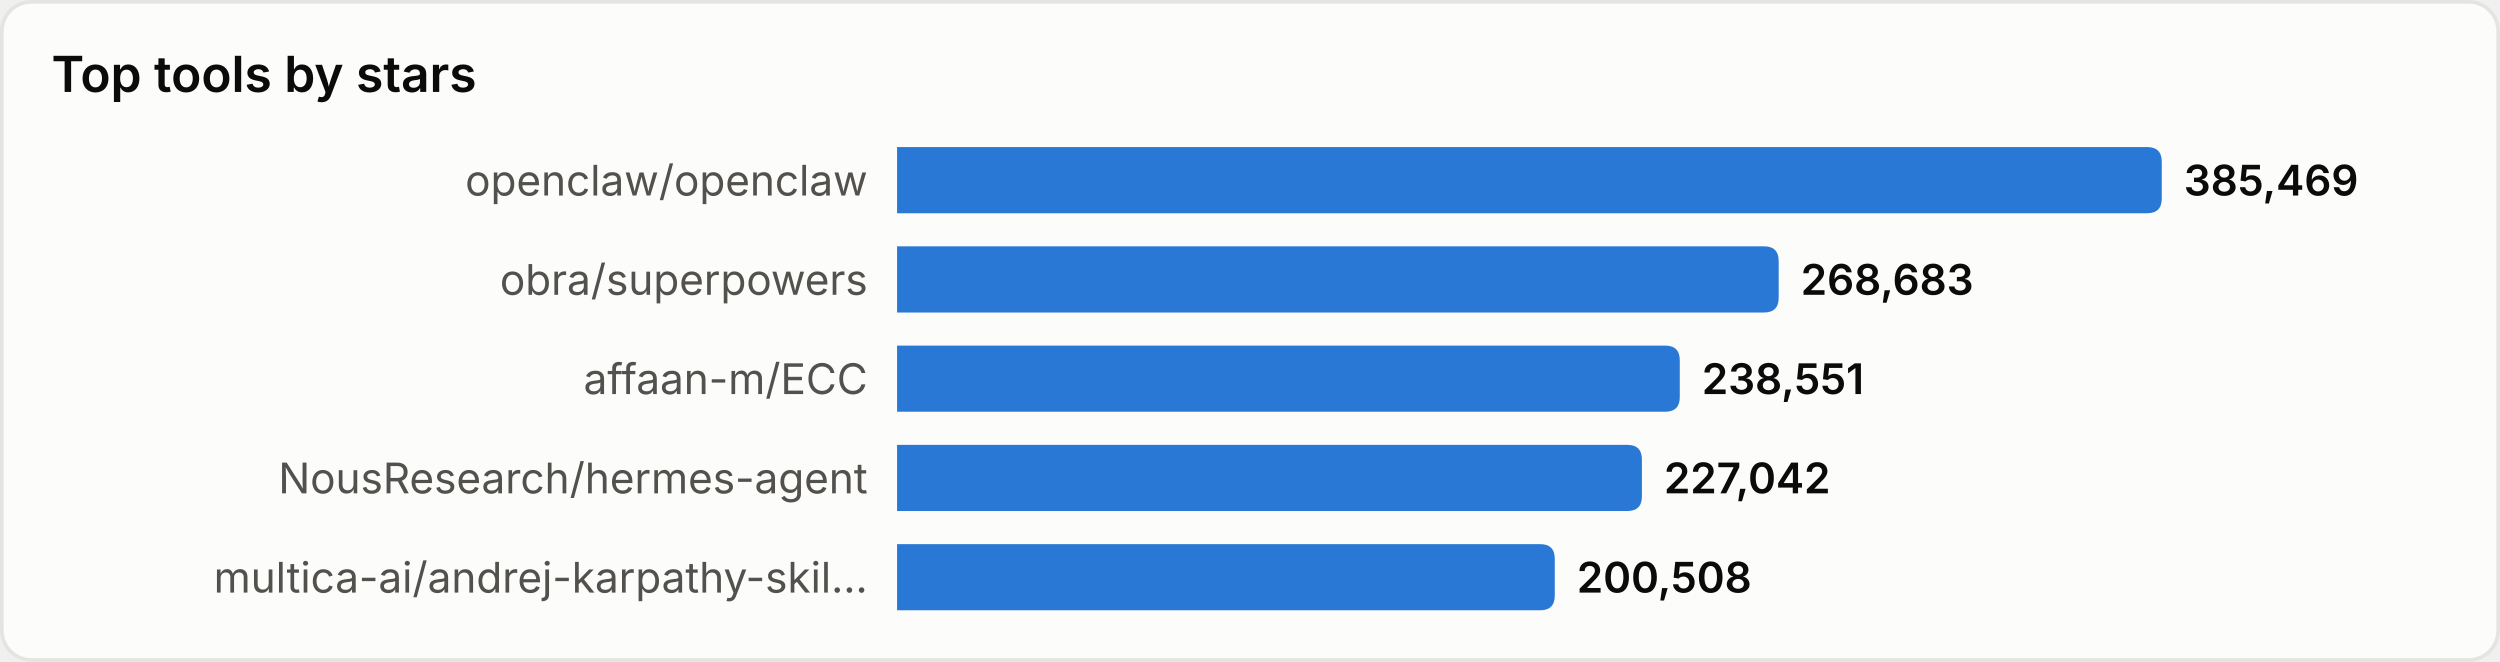
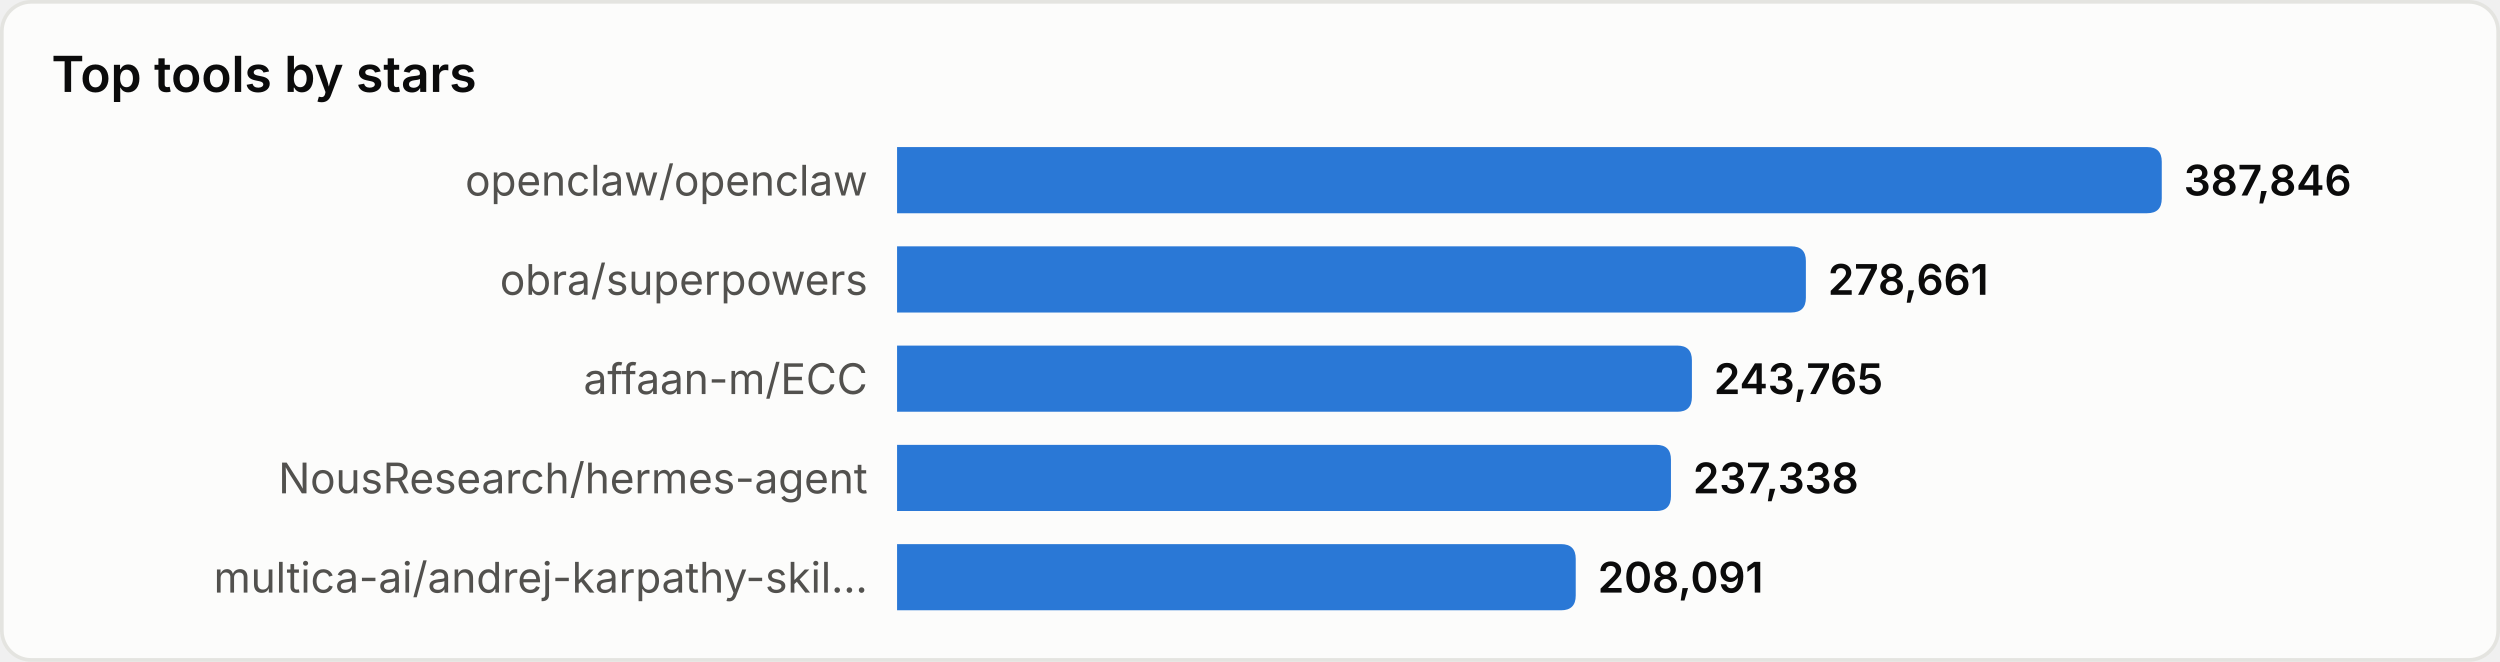
<svg xmlns="http://www.w3.org/2000/svg" width="680" height="180" viewBox="0 0 680 180" role="img" aria-label="Top tools by stars">
  <style>
text{font-family:system-ui,-apple-system,'Segoe UI',sans-serif}
.srf{fill:#fcfcfb;stroke:#e4e4e0}.ttl{fill:#0b0b0b;font-size:13.5px;font-weight:600}
.lbl{fill:#52514e;font-size:11.5px}.val{fill:#0b0b0b;font-size:11.5px;font-weight:600}
.bar{fill:#2a78d6}
@media(prefers-color-scheme:dark){
.srf{fill:#1a1a19;stroke:#33332f}.ttl{fill:#ffffff}
.lbl{fill:#c3c2b7}.val{fill:#ffffff}.bar{fill:#3987e5}
}
</style>
  <rect x="0.5" y="0.5" width="679" height="179" rx="8" class="srf" />
  <text x="14" y="25" class="ttl">Top tools by stars</text>
  <text x="236" y="49.0" class="lbl" text-anchor="end" dominant-baseline="central">openclaw/openclaw</text>
  <path d="M244,40 h340.0 q4,0 4,4 v10 q0,4 -4,4 h-340.0 z" class="bar" />
-   <text x="594.0" y="49.0" class="val" dominant-baseline="central">385,469</text>
+   <text x="594.0" y="49.0" class="val" dominant-baseline="central">387,846</text>
  <text x="236" y="76.0" class="lbl" text-anchor="end" dominant-baseline="central">obra/superpowers</text>
-   <path d="M244,67 h235.8 q4,0 4,4 v10 q0,4 -4,4 h-235.8 z" class="bar" />
-   <text x="489.8" y="76.0" class="val" dominant-baseline="central">268,683</text>
+   <path d="M244,67 h243.2 q4,0 4,4 v10 q0,4 -4,4 h-243.2 z" class="bar" />
+   <text x="497.2" y="76.0" class="val" dominant-baseline="central">278,661</text>
  <text x="236" y="103.0" class="lbl" text-anchor="end" dominant-baseline="central">affaan-m/ECC</text>
-   <path d="M244,94 h208.9 q4,0 4,4 v10 q0,4 -4,4 h-208.9 z" class="bar" />
-   <text x="462.9" y="103.0" class="val" dominant-baseline="central">238,551</text>
+   <path d="M244,94 h212.2 q4,0 4,4 v10 q0,4 -4,4 h-212.2 z" class="bar" />
+   <text x="466.2" y="103.0" class="val" dominant-baseline="central">243,765</text>
  <text x="236" y="130.0" class="lbl" text-anchor="end" dominant-baseline="central">NousResearch/hermes-agent</text>
-   <path d="M244,121 h198.6 q4,0 4,4 v10 q0,4 -4,4 h-198.6 z" class="bar" />
-   <text x="452.6" y="130.0" class="val" dominant-baseline="central">227,042</text>
+   <path d="M244,121 h206.5 q4,0 4,4 v10 q0,4 -4,4 h-206.5 z" class="bar" />
+   <text x="460.5" y="130.0" class="val" dominant-baseline="central">237,338</text>
  <text x="236" y="157.0" class="lbl" text-anchor="end" dominant-baseline="central">multica-ai/andrej-karpathy-skil…</text>
-   <path d="M244,148 h174.9 q4,0 4,4 v10 q0,4 -4,4 h-174.9 z" class="bar" />
-   <text x="428.9" y="157.0" class="val" dominant-baseline="central">200,508</text>
+   <path d="M244,148 h180.6 q4,0 4,4 v10 q0,4 -4,4 h-180.6 z" class="bar" />
+   <text x="434.6" y="157.0" class="val" dominant-baseline="central">208,091</text>
</svg>
